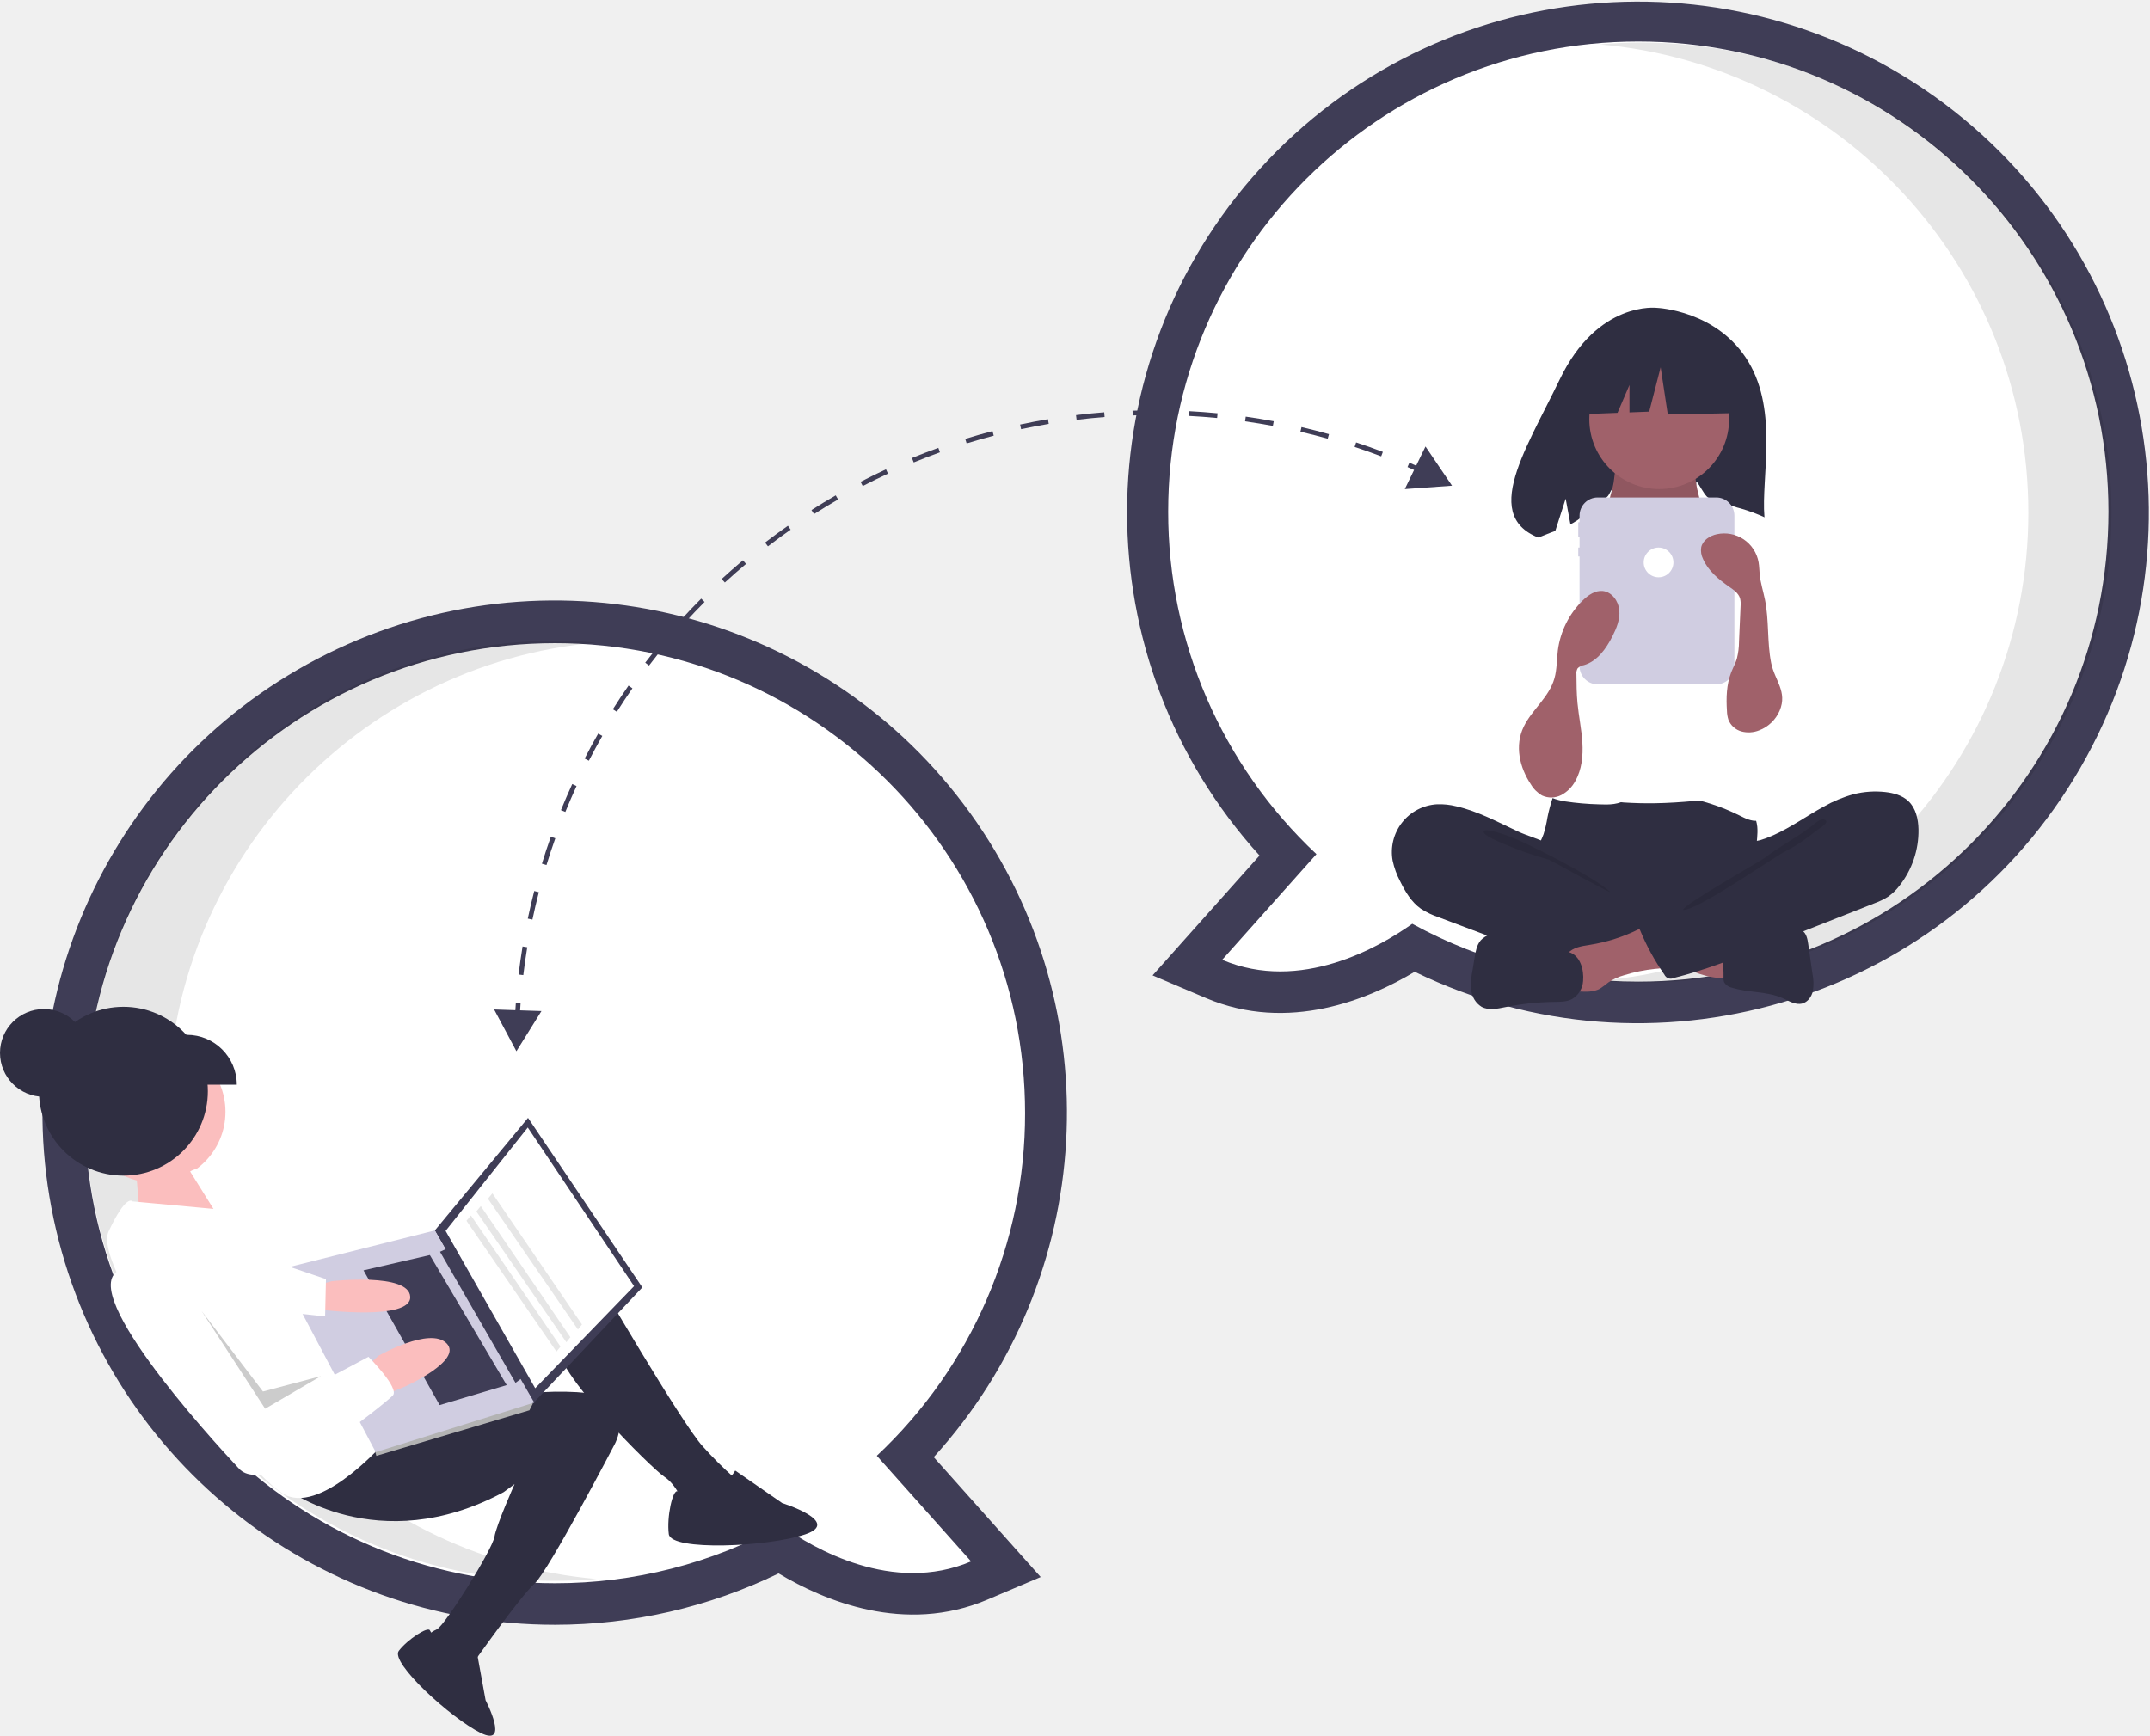
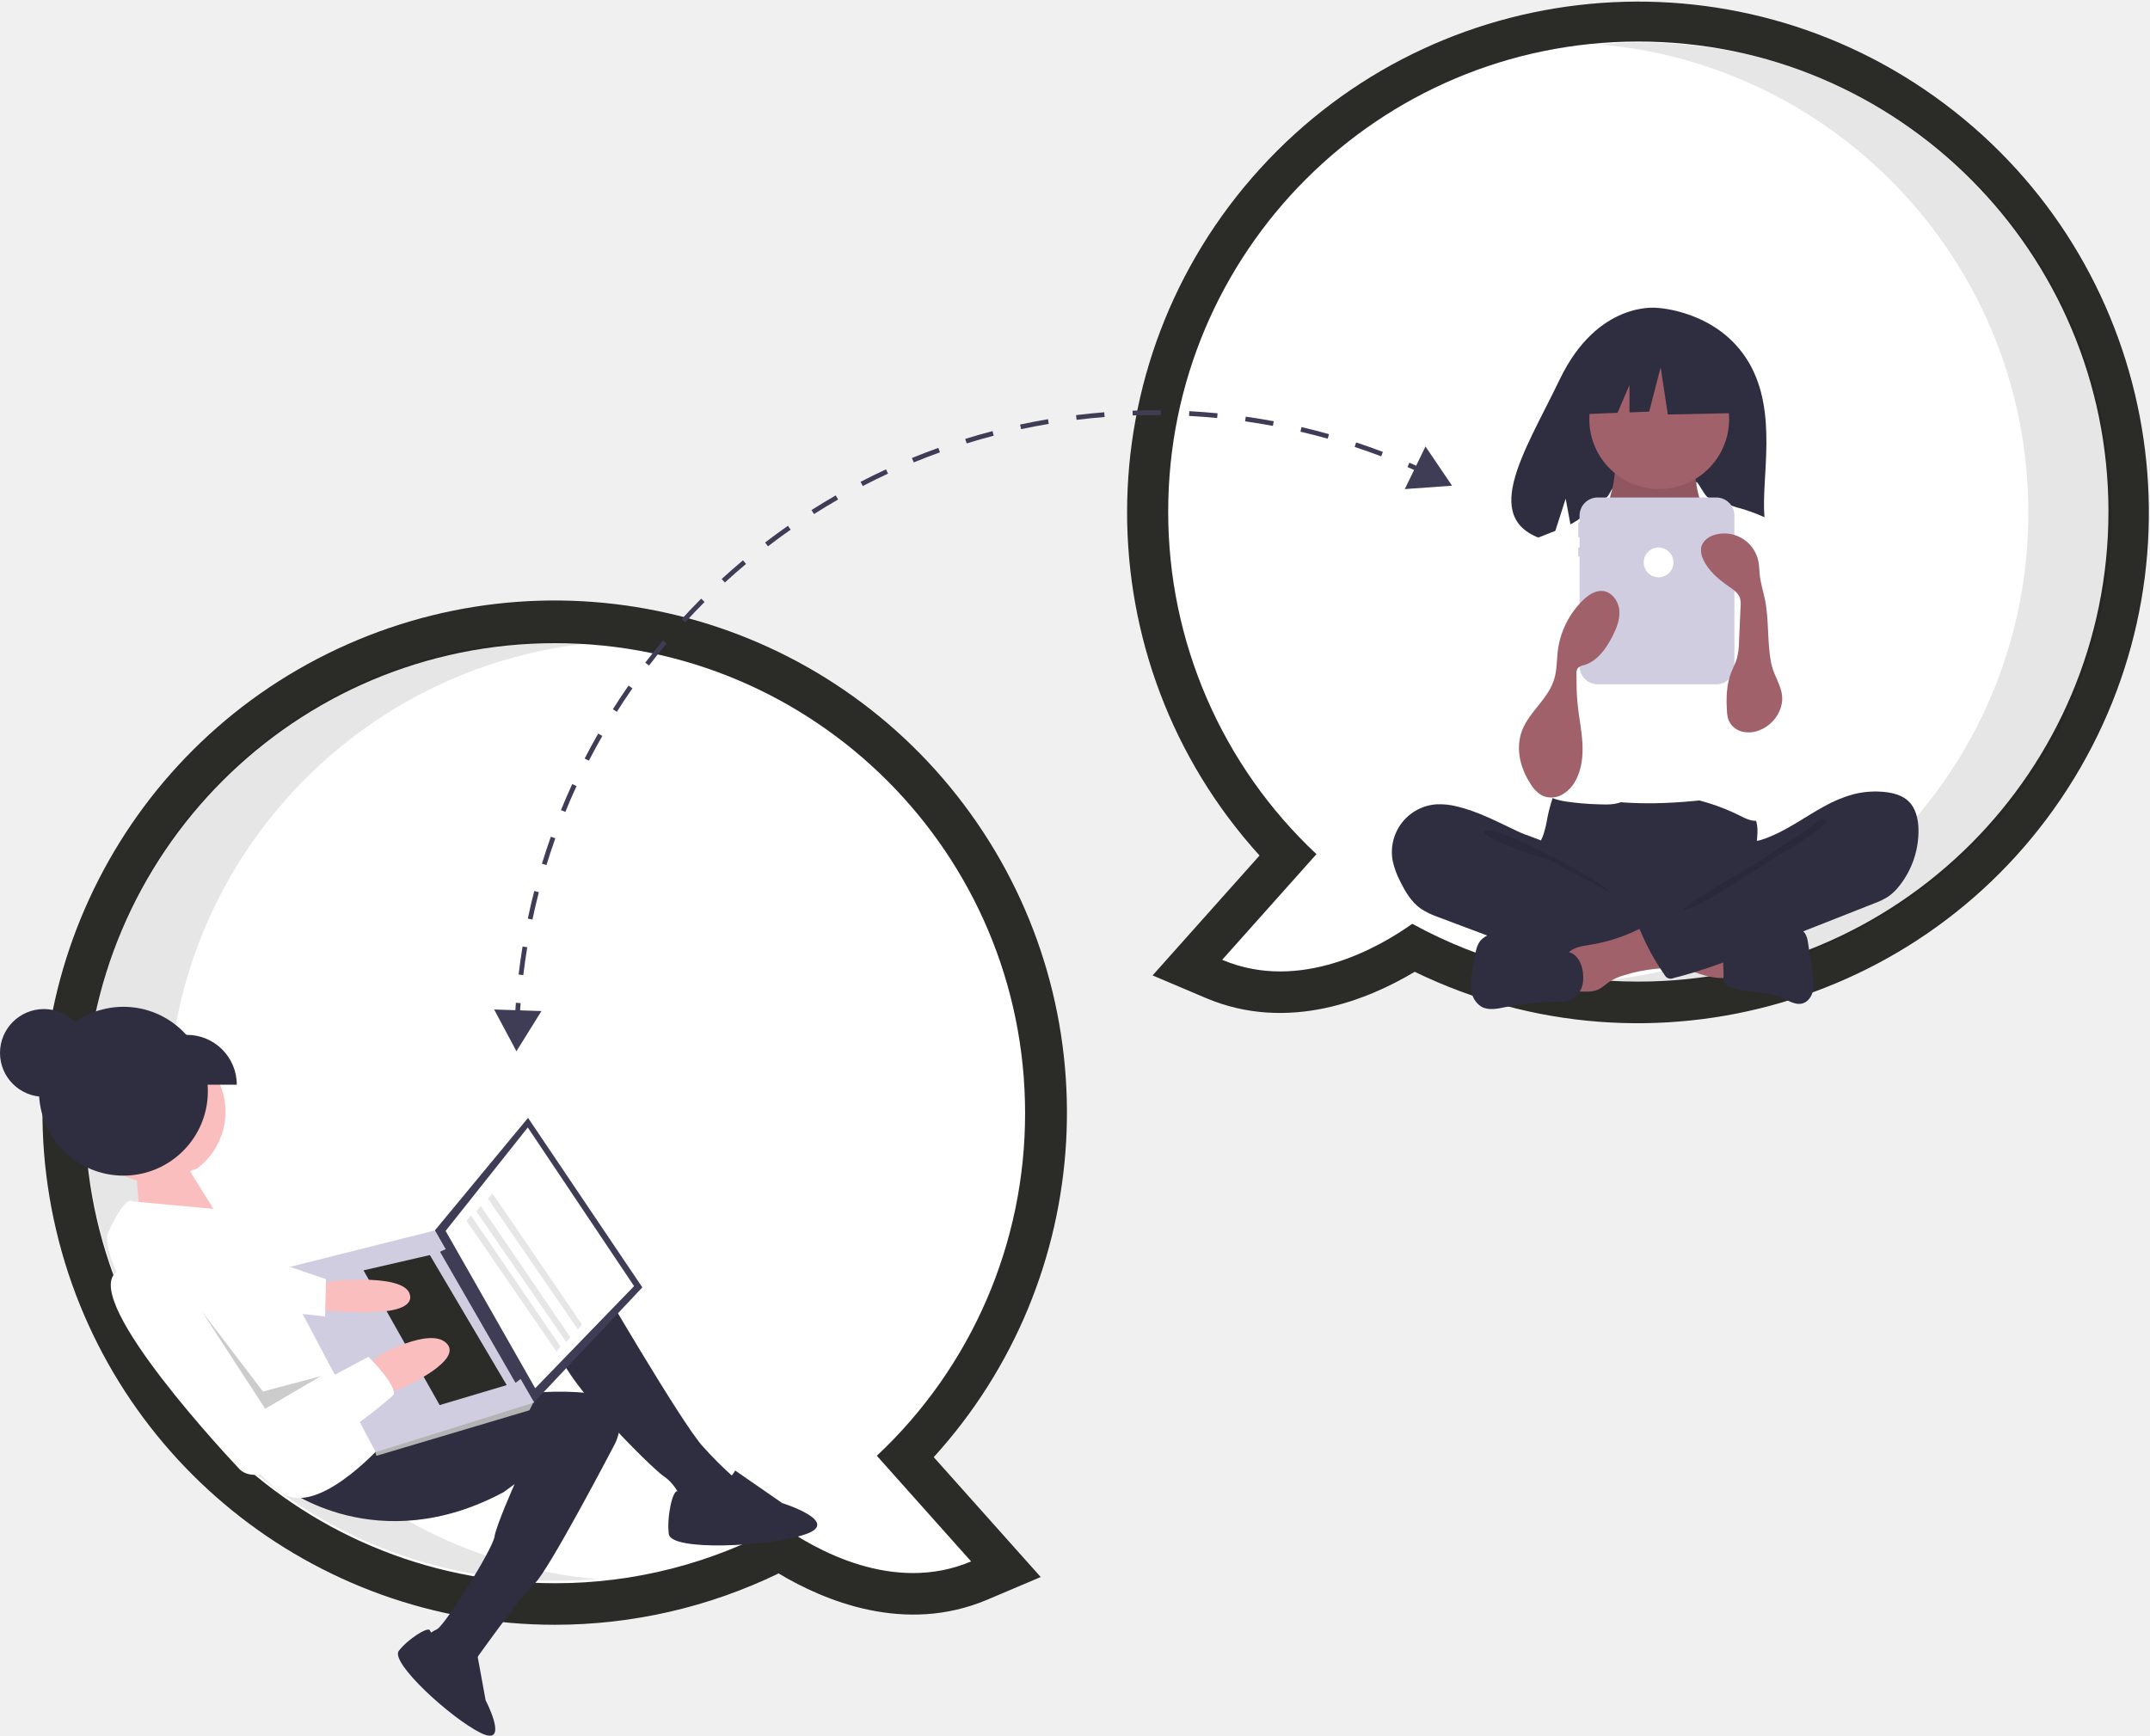
<svg xmlns="http://www.w3.org/2000/svg" id="bdb04d07-607e-4453-aab0-0c653d7063a3" data-name="Layer 1" width="883.929" height="713.746" viewBox="0 0 883.929 713.746">
-   <path d="M739.66,492.741c-18.647,11.183-51.869,25.196-85.819,10.795l-21.946-9.309,43.978-49.299a210.034,210.034,0,1,1,63.787,47.813Zm-84.262-189.247A174.541,174.541,0,0,0,710.97,431.911l12.131,11.4-27.674,31.021c14.415-2.925,26.97-10.723,33.336-15.252l8.735-6.216,9.395,5.162a176.343,176.343,0,0,0,84.706,21.667c97.157,0,176.2-79.043,176.2-176.2,0-97.157-79.043-176.2-176.2-176.2S655.398,206.337,655.398,303.494Z" transform="translate(-158.0354 -93.12723)" fill="#3f3d56" />
+   <path d="M739.66,492.741c-18.647,11.183-51.869,25.196-85.819,10.795l-21.946-9.309,43.978-49.299a210.034,210.034,0,1,1,63.787,47.813Zm-84.262-189.247A174.541,174.541,0,0,0,710.97,431.911l12.131,11.4-27.674,31.021c14.415-2.925,26.97-10.723,33.336-15.252l8.735-6.216,9.395,5.162a176.343,176.343,0,0,0,84.706,21.667c97.157,0,176.2-79.043,176.2-176.2,0-97.157-79.043-176.2-176.2-176.2S655.398,206.337,655.398,303.494Z" transform="translate(-158.0354 -93.12723)" style="fill: rgb(43, 44, 40);" />
  <path d="M638.315,303.494c0-106.747,86.536-193.283,193.283-193.283s193.283,86.536,193.283,193.283S938.346,496.777,831.598,496.777A192.403,192.403,0,0,1,738.666,473c-13.361,9.506-45.955,28.468-78.154,14.809l38.759-43.448A192.735,192.735,0,0,1,638.315,303.494Z" transform="translate(-158.0354 -93.12723)" fill="#ffffff" />
  <path d="M991.955,303.912c0-100.989-77.456-183.874-176.2-192.523,5.63-.493,11.325-.76,17.083-.76,106.747,0,193.283,86.536,193.283,193.283S939.585,497.196,832.838,497.196c-5.749,0-11.434-.27-17.056-.762C914.512,487.771,991.955,404.892,991.955,303.912Z" transform="translate(-158.0354 -93.12723)" opacity="0.1" style="isolation:isolate" />
-   <path d="M386.198,761.252A210.59,210.59,0,1,1,541.923,692.32l43.978,49.299-21.946,9.309c-33.95,14.401-67.172.388-85.819-10.795A210.856,210.856,0,0,1,386.198,761.252Zm0-386.566c-97.157,0-176.2,79.043-176.2,176.2,0,97.157,79.043,176.2,176.2,176.2a176.343,176.343,0,0,0,84.706-21.667l9.395-5.162,8.735,6.215c6.366,4.529,18.921,12.327,33.336,15.252l-27.674-31.021,12.131-11.4a174.541,174.541,0,0,0,55.572-128.418C562.398,453.729,483.355,374.686,386.198,374.686Z" transform="translate(-158.0354 -93.12723)" fill="#3f3d56" />
+   <path d="M386.198,761.252A210.59,210.59,0,1,1,541.923,692.32l43.978,49.299-21.946,9.309c-33.95,14.401-67.172.388-85.819-10.795A210.856,210.856,0,0,1,386.198,761.252Zm0-386.566c-97.157,0-176.2,79.043-176.2,176.2,0,97.157,79.043,176.2,176.2,176.2a176.343,176.343,0,0,0,84.706-21.667l9.395-5.162,8.735,6.215c6.366,4.529,18.921,12.327,33.336,15.252l-27.674-31.021,12.131-11.4a174.541,174.541,0,0,0,55.572-128.418C562.398,453.729,483.355,374.686,386.198,374.686Z" transform="translate(-158.0354 -93.12723)" style="fill: rgb(43, 44, 40);" />
  <path d="M579.481,550.885c0-106.747-86.536-193.283-193.283-193.283S192.915,444.138,192.915,550.885s86.536,193.283,193.283,193.283a192.404,192.404,0,0,0,92.932-23.777c13.361,9.506,45.955,28.468,78.154,14.809L518.525,691.753A192.735,192.735,0,0,0,579.481,550.885Z" transform="translate(-158.0354 -93.12723)" fill="#ffffff" />
  <path d="M227.081,549.909c0-100.989,77.456-183.874,176.2-192.523-5.63-.493-11.325-.76-17.083-.76-106.747,0-193.283,86.536-193.283,193.283s86.536,193.283,193.283,193.283c5.749,0,11.434-.27,17.056-.762C304.523,733.768,227.081,650.889,227.081,549.909Z" transform="translate(-158.0354 -93.12723)" opacity="0.1" style="isolation:isolate" />
  <path d="M876.973,242.088c-12.646-21.368-37.666-22.364-37.666-22.364s-24.38-3.118-40.02,29.426c-14.577,30.334-34.696,59.621-3.239,66.722l5.682-17.685,3.519,19.002a123.082,123.082,0,0,0,13.459.23c33.688-1.088,65.771.318,64.738-11.77C882.074,289.578,889.141,262.648,876.973,242.088Z" transform="translate(-158.0354 -93.12723)" fill="#2f2e41" />
  <path d="M794.253,429.219a49.883,49.883,0,0,1-1.613,6.944c-.791,2.225-2.013,4.283-2.737,6.531-2.306,7.166.891,15.156,5.998,20.688a33.759,33.759,0,0,0,16.459,9.774,67.152,67.152,0,0,0,14.145,1.486c13.146.446,26.631.845,39.088-3.38a67.914,67.914,0,0,0,11.356-5.159,8.502,8.502,0,0,0,2.947-2.32,8.109,8.109,0,0,0,1.063-4.76c-.028-5.573-1.158-11.118-.89-16.684.149-3.083.726-6.164.442-9.238a17.043,17.043,0,0,0-13.025-14.681c-3.534-.759-7.199-.345-10.797.001a275.284,275.284,0,0,1-28.099,1.256c-9.586-.061-19.112-1.524-28.65-1.677-2.821-.045-2.764.824-3.662,3.554A66.496,66.496,0,0,0,794.253,429.219Z" transform="translate(-158.0354 -93.12723)" fill="#2f2e41" />
  <path d="M821.456,291.605c-.461,2.412-.959,4.912-2.408,6.894-1.668,2.281-4.387,3.584-6.181,5.766-2.7,3.285-2.855,7.908-2.866,12.16-.01,3.917.069,8.096,2.254,11.348a19.831,19.831,0,0,0,5.684,5.011c8.193,5.521,17.046,11.141,26.924,11.324,4.093.075,8.481-.982,11.174-4.064a16.778,16.778,0,0,0,2.705-4.827,64.095,64.095,0,0,0,4.537-19.512,22.911,22.911,0,0,0-.864-9.373c-1.2-3.346-3.626-6.099-5.23-9.271A20.638,20.638,0,0,1,855.198,284.849a1.318,1.318,0,0,0-.07-.885,1.289,1.289,0,0,0-1.062-.43l-19.586-1.41a42.625,42.625,0,0,1-5.438-.622c-1.056-.215-3.845-1.714-4.851-1.315C822.327,280.924,821.838,289.605,821.456,291.605Z" transform="translate(-158.0354 -93.12723)" fill="#a0616a" />
  <path d="M821.456,292.217c-.461,2.412-.959,4.912-2.408,6.894-1.668,2.28-4.387,3.584-6.181,5.766-2.7,3.285-2.855,7.908-2.866,12.16-.01,3.917.069,8.096,2.254,11.348A19.831,19.831,0,0,0,817.938,333.396c8.193,5.521,17.046,11.141,26.924,11.324,4.093.075,8.481-.982,11.174-4.064a16.777,16.777,0,0,0,2.705-4.827,64.095,64.095,0,0,0,4.537-19.512,22.911,22.911,0,0,0-.864-9.373c-1.2-3.346-3.626-6.099-5.23-9.271A20.638,20.638,0,0,1,855.198,285.46a1.318,1.318,0,0,0-.07-.885,1.289,1.289,0,0,0-1.062-.431l-19.586-1.41a42.623,42.623,0,0,1-5.438-.622c-1.056-.215-3.845-1.714-4.851-1.315C822.327,281.535,821.838,290.217,821.456,292.217Z" transform="translate(-158.0354 -93.12723)" opacity="0.1" />
  <circle cx="682.151" cy="172.37" r="28.735" fill="#a0616a" />
  <path d="M825.486,329.856a17.623,17.623,0,0,0,5.047,4.033,15.859,15.859,0,0,0,6.305,1.201c5.18.146,10.795-.803,14.398-4.527,4.645-4.8,4.492-12.543,8.133-18.143a4.041,4.041,0,0,1,1.173-1.283,3.803,3.803,0,0,1,1.995-.459c4.598-.043,8.604,2.939,12.219,5.781a16.095,16.095,0,0,1,4.301,4.381,14.849,14.849,0,0,1,1.45,4.441c1.794,8.757,2.375,17.711,2.951,26.631.318,4.927.637,9.859.613,14.796-.078,16.266-3.859,32.26-7.618,48.086-.484,2.039-1.147,4.318-3.002,5.295a7.402,7.402,0,0,1-2.619.639c-10.769,1.265-21.559,2.531-32.401,2.698q-6.346.098-12.687-.307a6.834,6.834,0,0,1-2.137-.373,6.027,6.027,0,0,1-2.33-1.979c-5.864-7.39-6.21-17.606-6.173-27.04q.137-34.597,2.472-69.138c.129-1.901.157-4.209-1.213-5.704A71.41,71.41,0,0,0,825.486,329.856Z" transform="translate(-158.0354 -93.12723)" fill="#fff" />
  <path d="M819.399,296.677c-.971,1.757-8.126,6.119-9.507,7.575-7.718,8.135-21.804,7.83-28.863,16.543-2.483,3.066-3.774,6.918-4.723,10.747-1.342,5.416-2.059,11.323.19,16.43,2.163,4.914,6.718,8.311,9.81,12.701,3.395,4.82,4.921,10.672,6.384,16.383,1.08,4.217,2.169,8.538,1.748,12.871-.478,4.926-2.862,9.436-4.269,14.181s-1.65,10.396,1.604,14.125c2.391,2.739,6.141,3.826,9.725,4.436a111.727,111.727,0,0,0,13.861,1.207c4.097.181,8.614.216,11.764-2.41,2.485-2.073,3.566-5.436,3.705-8.669s-.533-6.438-.954-9.646c-.437-3.326-.605-6.681-.745-10.033q-.945-22.559-.258-45.147a38.42,38.42,0,0,0-.457-9.368c-.879-4.028-3.056-7.628-4.872-11.329a42.873,42.873,0,0,1-4.753-22.648C819.338,296.566,822.853,290.426,819.399,296.677Z" transform="translate(-158.0354 -93.12723)" fill="#fff" />
  <path d="M859.751,297.289c1.478,1.519,6.501,2.02,8.382,2.999a29.368,29.368,0,0,0,5.51,1.908,71.532,71.532,0,0,1,19.356,8.884,11.747,11.747,0,0,1,3.237,2.796,12.816,12.816,0,0,1,1.791,5.056c.921,4.561,1.846,9.177,1.639,13.825-.22,4.934-1.706,9.713-3.18,14.427L890.976,364.797c-4.112,13.147-8.251,26.424-9.408,40.151a94.445,94.445,0,0,0,.848,22.804,2.704,2.704,0,0,1-.278,2.209,2.175,2.175,0,0,1-1.349.621c-2.659.416-5.232-.94-7.642-2.14a84.622,84.622,0,0,0-23.327-7.633,54.232,54.232,0,0,0,7.245-14.936,90.396,90.396,0,0,0,2.189-10.272l2.563-14.823a145.656,145.656,0,0,0,2.199-16.392,20.521,20.521,0,0,0-.357-6.175,29.956,29.956,0,0,0-2.341-5.569c-4.224-8.786-6.206-18.812-4.544-28.418.727-4.204,2.141-8.413,1.551-12.638-.567-4.062.022-7.22-1.02-11.24C853.025,283.838,856.97,294.43,859.751,297.289Z" transform="translate(-158.0354 -93.12723)" fill="#fff" />
  <path d="M780.956,334.687c-1.926,3.996-5.145,7.4-6.241,11.698a25.557,25.557,0,0,0-.544,6.114,29.043,29.043,0,0,0,.907,9.194c.612,1.895,1.606,3.643,2.323,5.502a19.948,19.948,0,0,1,1.307,8.151c-.193,3.849-1.501,7.585-1.603,11.438-.161,6.058,2.641,11.754,5.376,17.162A12.617,12.617,0,0,1,800.82,397.941a3.761,3.761,0,0,0,.827-2.741q.303-10.543.585-21.087c.296-10.871.578-21.887-1.923-32.471-1.129-4.778-2.886-9.538-6.107-13.245-1.696-1.952-7.453-7.092-10.237-4.906-1.252.983-.959,3.659-1.158,5.015A21.275,21.275,0,0,1,780.956,334.687Z" transform="translate(-158.0354 -93.12723)" fill="#fff" />
  <path d="M900.228,323.172a29.409,29.409,0,0,1,.983,8.845q.056,9.114-.242,18.226a33.977,33.977,0,0,1-1.184,9.227c-.622,1.955-1.581,3.789-2.224,5.738-1.925,5.841-.873,12.175-.708,18.322a20.819,20.819,0,0,1-.504,5.927c-1.016,3.811-3.745,6.89-5.65,10.343-1.809,3.28-2.901,6.956-5.062,10.015s-5.902,5.484-9.528,4.544c-2.747-.712-4.699-3.143-6.05-5.64a27.661,27.661,0,0,1-2.86-17.943c1.356-7.461,5.738-14.08,7.319-21.497,2.17-10.185-1.128-20.695-1.03-31.108a15.037,15.037,0,0,1,.655-4.822c.829-2.379,2.61-4.278,4.255-6.186a78.096,78.096,0,0,0,5.718-7.504c1.178-1.756,2.777-6.273,4.865-6.649C893.643,312.174,899.072,319.571,900.228,323.172Z" transform="translate(-158.0354 -93.12723)" fill="#fff" />
  <path d="M756.77,424.689a28.363,28.363,0,0,0-7.89-.839,19.691,19.691,0,0,0-18.282,23.213,33.074,33.074,0,0,0,3.126,8.543c2.092,4.246,4.602,8.483,8.475,11.204a33.011,33.011,0,0,0,7.48,3.56l20.401,7.685c3.001,1.131,6.003,2.261,9.034,3.31a176.701,176.701,0,0,0,47.185,9.38,51.092,51.092,0,0,0,14.65-.742,4.769,4.769,0,0,0,3-1.621,5.139,5.139,0,0,0,.67-2.214l1.255-8.788a7.361,7.361,0,0,0-.107-3.705c-.575-1.477-2.017-2.406-3.391-3.196-13.412-7.703-29.073-11.953-40.362-22.526-2.658-2.489-4.882-6.434-8.111-8.125-3.662-1.917-7.974-3.011-11.759-4.778C773.872,431.189,765.737,426.751,756.77,424.689Z" transform="translate(-158.0354 -93.12723)" fill="#2f2e41" />
  <path d="M777.137,436.538c7.211,2.26,37.655,17.914,42.874,23.379-.699.252-24.432-13.048-25.144-13.262A143.389,143.389,0,0,1,775.738,439.914c-1.237-.572-8.034-3.26-7.726-4.821C768.359,433.333,775.857,436.136,777.137,436.538Z" transform="translate(-158.0354 -93.12723)" opacity="0.1" />
  <path d="M867.098,495.305a1.694,1.694,0,0,0,1.143-.336,1.766,1.766,0,0,0,.357-1.315l-.034-11.973c-3.443-1.64-7.294-2.166-11.074-2.671L839.853,476.651c.405.054-2.758,7.597-2.273,8.604.855,1.775,7.387,3.348,9.231,4.186C853.22,492.353,859.88,495.556,867.098,495.305Z" transform="translate(-158.0354 -93.12723)" fill="#a0616a" />
  <path d="M811.76,481.639c-3.33.53-7.047.999-9.204,3.592-2.735,3.287-1.571,8.188-.266,12.26a3.975,3.975,0,0,0,4.637,3.317c3.037.192,6.269.343,8.923-1.147a39.106,39.106,0,0,0,3.466-2.576,22.223,22.223,0,0,1,6.373-2.913,64.441,64.441,0,0,1,12.792-2.636,19.895,19.895,0,0,0,5.039-.888,5.584,5.584,0,0,0,3.549-3.446c.615-2.176-.65-4.394-1.863-6.302a25.142,25.142,0,0,0-5.364-6.63c-3.286-2.553-4.912-.593-8.223,1.04A69.764,69.764,0,0,1,811.76,481.639Z" transform="translate(-158.0354 -93.12723)" fill="#a0616a" />
  <path d="M803.057,484.638l-21.145-6.25a27.988,27.988,0,0,0-7.869-1.525,9.446,9.446,0,0,0-7.226,2.922c-1.64,1.924-2.109,4.555-2.518,7.049l-.874,5.337a26.805,26.805,0,0,0-.49,8.196,9.062,9.062,0,0,0,4.201,6.752c2.926,1.596,6.512.817,9.778.149a106.454,106.454,0,0,1,20.038-2.149c2.531-.03,5.186.001,7.422-1.184a9.266,9.266,0,0,0,4.522-7.384C809.313,491.993,807.793,486.038,803.057,484.638Z" transform="translate(-158.0354 -93.12723)" fill="#2f2e41" />
  <path d="M875.41,479.192c2.741-.48,5.16-2.038,7.787-2.958,3.697-1.294,7.704-1.294,11.621-1.28a7.46,7.46,0,0,1,4.166.834c1.725,1.149,2.168,3.447,2.461,5.499l1.77,12.38a19.428,19.428,0,0,1,.145,7.014c-.519,2.294-2.083,4.506-4.36,5.098-2.765.719-5.476-1.047-8.086-2.208-6.525-2.9-14.11-2.159-20.914-4.326a4.687,4.687,0,0,1-3.13-2.238,5.093,5.093,0,0,1-.244-2.139c.117-3.979-.723-9.413.475-13.216C868.178,478.231,872.35,479.192,875.41,479.192Z" transform="translate(-158.0354 -93.12723)" fill="#2f2e41" />
  <path d="M920.157,419.706a36.719,36.719,0,0,1,12.935-.884c3.458.381,7.021,1.343,9.546,3.737,3.073,2.913,4.06,7.419,4.143,11.652a36.404,36.404,0,0,1-7.912,23.249,21.096,21.096,0,0,1-4.524,4.355,29.776,29.776,0,0,1-5.886,2.836l-45.687,18.02c-12.019,4.741-24.081,9.495-36.618,12.621a2.854,2.854,0,0,1-3.84-1.392,94.654,94.654,0,0,1-10.013-18.317,1.234,1.234,0,0,1,.546-1.946l32.315-18.567a32.674,32.674,0,0,0,6.577-4.532,16.329,16.329,0,0,0,3.377-4.701c.67-1.399.732-4.701,1.588-5.735.838-1.013,3.703-1.093,5.027-1.492a45.613,45.613,0,0,0,5.473-2.069c7.229-3.234,13.666-7.932,20.595-11.719A52.844,52.844,0,0,1,920.157,419.706Z" transform="translate(-158.0354 -93.12723)" fill="#2f2e41" />
  <path d="M901.838,433.572c-5.552,4.17-12.74,8.003-18.243,12.283-1.878,1.461-33.183,19.061-33.626,21.398,5.133.865,37.834-22.012,42.513-24.294s8.826-5.502,12.936-8.697c1.047-.814,5.486-3.262,2.479-4.172C906.203,429.577,903.088,432.739,901.838,433.572Z" transform="translate(-158.0354 -93.12723)" opacity="0.1" />
  <path d="M863.637,297.693H814.902a7.465,7.465,0,0,0-7.465,7.465v2.734h-.53v6.114h.53v4.28h-.53v3.668h.53V367.065a7.465,7.465,0,0,0,7.465,7.465h48.735a7.465,7.465,0,0,0,7.465-7.465V305.158A7.465,7.465,0,0,0,863.637,297.693Z" transform="translate(-158.0354 -93.12723)" fill="#d0cde1" />
  <polygon points="713.347 146.901 688.629 133.953 654.494 139.25 647.432 170.442 665.012 169.765 669.923 158.306 669.923 169.577 678.035 169.265 682.743 151.02 685.686 170.442 714.524 169.853 713.347 146.901" fill="#2f2e41" />
  <path d="M787.423,415.666a12.844,12.844,0,0,0,4.614,4.59,9.023,9.023,0,0,0,7.931-.213,13.961,13.961,0,0,0,5.724-5.739c2.686-4.744,3.243-10.42,2.907-15.861s-1.497-10.799-2.011-16.226c-.374-3.945-.404-7.914-.434-11.877a3.95,3.95,0,0,1,.499-2.402,4.716,4.716,0,0,1,2.65-1.323c5.422-1.611,9.02-6.693,11.6-11.726,1.723-3.361,3.221-7.035,2.889-10.797s-3.036-7.552-6.793-7.936c-3.097-.316-5.957,1.651-8.192,3.819A35.127,35.127,0,0,0,798.522,360.532c-.49,3.825-.35,7.754-1.39,11.468-2.221,7.929-9.172,12.79-12.636,19.925C780.679,399.785,782.786,408.71,787.423,415.666Z" transform="translate(-158.0354 -93.12723)" fill="#a0616a" />
  <path d="M889.703,385.375a14.984,14.984,0,0,1-8.403,8.074,11.606,11.606,0,0,1-7.305.447,8.1,8.1,0,0,1-5.351-4.787,12.895,12.895,0,0,1-.603-3.595c-.348-5.347-.213-10.857,1.729-15.851.749-1.926,1.759-3.753,2.35-5.733a28.752,28.752,0,0,0,.885-6.997l.638-14.589a9.494,9.494,0,0,0-.217-3.163c-.637-2.111-2.61-3.483-4.42-4.742-4.372-3.04-8.692-6.588-10.81-11.473a8.047,8.047,0,0,1-.747-4.752c.597-2.897,3.521-4.772,6.411-5.404a14.339,14.339,0,0,1,17.191,11.555c.286,1.646.282,3.328.449,4.991.355,3.527,1.475,6.927,2.175,10.401,1.725,8.559.831,17.407,2.537,25.964C887.64,372.877,893.019,377.546,889.703,385.375Z" transform="translate(-158.0354 -93.12723)" fill="#a0616a" />
  <circle cx="681.886" cy="231.272" r="6.114" fill="#ffffff" />
  <circle cx="18.037" cy="432.969" r="18.035" fill="#2f2e41" />
  <polygon points="83.411 486.51 74.327 477.68 56.086 483.346 57.838 504.467 95.344 502.725 83.822 487.069 83.411 486.51" fill="#fbbebe" />
  <circle cx="63.543" cy="457.171" r="29.158" fill="#fbbebe" />
  <path d="M402.592,617.061s35.821,61.559,44.346,70.8a154.739,154.739,0,0,0,12.935,12.892s-4.008,13.293-10.391,12.819a30.042,30.042,0,0,1-10.529-2.595s-2.849-7.385-7.818-10.624-45.568-43.18-44.619-55.946S402.592,617.061,402.592,617.061Z" transform="translate(-158.0354 -93.12723)" fill="#2f2e41" />
  <path d="M275.023,704.908s38.193,29.644,90.099,1.789l4.473-3.292s-7.549,16.982-8.249,21.586c-.812,5.338-20.466,36.61-23.673,38.108s-3.914,2.88-3.914,2.88l13.61,14.981,5.032-3.703s19.622-27.801,25.361-32.886S410.845,686.84,410.845,686.84s10.454-19.761-15.636-21.247-38.096,5.625-38.096,5.625l-46.304,7.356Z" transform="translate(-158.0354 -93.12723)" fill="#2f2e41" />
  <path d="M460.316,697.841l19.318,13.366s24.646,7.722,9.464,12.86-55.188,6.997-56.095-.092,1.578-18.249,3.574-17.638S452.425,710.544,460.316,697.841Z" transform="translate(-158.0354 -93.12723)" fill="#2f2e41" />
  <path d="M354.111,772.666l3.576,19.635s10.167,19.444-2.04,13.411-37.357-28.95-33.643-33.754,11.911-10.015,12.743-8.449S341.739,775.556,354.111,772.666Z" transform="translate(-158.0354 -93.12723)" fill="#2f2e41" />
  <path d="M317.275,685.019s-25.963,30.312-41.725,22.949-80.249-92.648-72.886-108.41S212.497,587.15,212.497,587.15l33.297,3.079-9.58-15.361s4.473-3.292,8.736,1.329,21.375,16.162,27.337,32.462,23.464,15.487,23.464,15.487Z" transform="translate(-158.0354 -93.12723)" fill="#fff" />
  <polygon points="264.085 529.388 219.08 577.161 178.764 505.981 217.091 459.674 264.085 529.388" fill="#3f3d56" />
  <polygon points="260.688 528.871 220.04 570.852 183.206 506.16 216.986 463.631 260.688 528.871" fill="#fff" />
  <polygon points="216.875 575.336 219.08 577.161 217.666 579.925 154.735 598.655 154.14 596.499 157.003 593.538 216.875 575.336" fill="#b3b3b3" />
  <polygon points="219.639 576.75 154.472 597.125 114.747 522.062 178.764 505.981 219.639 576.75" fill="#d0cde1" />
  <polygon points="214.733 566.569 211.937 568.626 180.907 514.748 184.114 513.25 214.733 566.569" fill="#3f3d56" />
-   <polygon points="208.318 569.565 180.751 577.785 149.457 522.377 176.729 516.099 208.318 569.565" fill="#3f3d56" />
+   <polygon points="208.318 569.565 180.751 577.785 149.457 522.377 176.729 516.099 208.318 569.565" style="fill: rgb(43, 44, 40);" />
  <path d="M288.692,621.582l5.708-1.614s31.83-3.599,32.294,6.402-36.567,5.361-36.567,5.361l-4.938-6.71Z" transform="translate(-158.0354 -93.12723)" fill="#fbbebe" />
  <path d="M316.61,666.546l7.944-3.26s23.98-10.752,17.101-17.757-28.095,5.16-28.095,5.16l-4.062,3.851Z" transform="translate(-158.0354 -93.12723)" fill="#fbbebe" />
  <path d="M309.53,651.069s12.935,12.892,9.992,15.92-51.209,42.857-63.173,30.113-70.257-76.728-47.575-82.215,28.676,7.342,28.676,7.342l29.944,51.23Z" transform="translate(-158.0354 -93.12723)" fill="#fff" />
  <polygon points="112.763 518.781 134.011 525.986 133.664 541.326 111.192 538.901 112.763 518.781" fill="#fff" />
  <polygon points="131.914 565.887 109.021 579.287 82.865 539.06 108.113 572.197 131.914 565.887" opacity="0.2" />
  <circle cx="50.745" cy="448.718" r="34.712" fill="#2f2e41" />
  <polygon points="238.3 532.417 213.995 496.862 224.298 484.108 249.553 520.688 238.3 532.417" fill="#ffffff" />
  <polygon points="237.615 546.712 200.613 492.919 202.438 490.714 239.267 544.634 237.615 546.712" fill="#e6e6e6" />
  <polygon points="232.847 551.945 195.845 498.152 197.67 495.947 234.499 549.868 232.847 551.945" fill="#e6e6e6" />
  <polygon points="228.785 555.796 191.783 502.003 193.608 499.798 230.437 553.719 228.785 555.796" fill="#e6e6e6" />
  <path d="M66.117,425.544h10.738a20.5,20.5,0,0,1,20.5,20.5v0a0,0,0,0,1,0,0H66.117a0,0,0,0,1,0,0V425.544A0,0,0,0,1,66.117,425.544Z" fill="#2f2e41" />
  <path d="M372.067,505.626l-1.947-.145c-.075,1.012-.13,2.03-.194,3.046l-8.738-.293,9.166,17.175,10.294-16.524-8.77-.294C371.941,507.603,371.993,506.612,372.067,505.626Z" transform="translate(-158.0354 -93.12723)" fill="#3f3d56" />
  <path d="M423.317,365.625l1.552,1.185c2.328-3.049,4.759-6.093,7.227-9.047l-1.499-1.252C428.111,359.488,425.662,362.554,423.317,365.625Z" transform="translate(-158.0354 -93.12723)" fill="#3f3d56" />
  <path d="M438.272,347.728l1.441,1.317c2.59-2.837,5.279-5.654,7.992-8.374L446.323,339.292C443.59,342.032,440.881,344.87,438.272,347.728Z" transform="translate(-158.0354 -93.12723)" fill="#3f3d56" />
  <path d="M454.736,331.219l1.32,1.439c2.833-2.601,5.757-5.17,8.693-7.636l-1.256-1.495C460.536,326.011,457.59,328.599,454.736,331.219Z" transform="translate(-158.0354 -93.12723)" fill="#3f3d56" />
  <path d="M409.991,384.779l1.65,1.043c2.052-3.246,4.207-6.494,6.404-9.653l-1.602-1.115C414.229,378.236,412.058,381.508,409.991,384.779Z" transform="translate(-158.0354 -93.12723)" fill="#3f3d56" />
  <path d="M472.579,316.227l1.189,1.548c3.051-2.342,6.189-4.644,9.328-6.84l-1.119-1.6C478.813,311.549,475.652,313.867,472.579,316.227Z" transform="translate(-158.0354 -93.12723)" fill="#3f3d56" />
  <path d="M398.406,405.043l1.736.892c1.759-3.42,3.619-6.848,5.528-10.186l-1.695-.97C402.051,398.143,400.178,401.596,398.406,405.043Z" transform="translate(-158.0354 -93.12723)" fill="#3f3d56" />
  <path d="M379.574,459.997l-1.89-.487c-.965,3.746-1.858,7.566-2.655,11.354l1.91.402C377.731,467.507,378.617,463.715,379.574,459.997Z" transform="translate(-158.0354 -93.12723)" fill="#3f3d56" />
  <path d="M491.665,302.867l1.048,1.647c3.236-2.059,6.563-4.074,9.889-5.989l-.974-1.692C498.276,298.763,494.925,300.793,491.665,302.867Z" transform="translate(-158.0354 -93.12723)" fill="#3f3d56" />
  <path d="M374.808,482.643l-1.927-.317c-.627,3.811-1.177,7.695-1.636,11.543l1.939.231C373.64,490.282,374.186,486.426,374.808,482.643Z" transform="translate(-158.0354 -93.12723)" fill="#3f3d56" />
  <path d="M388.661,426.266l1.808.735c1.448-3.563,2.996-7.144,4.603-10.642l-1.774-.815C391.679,419.069,390.119,422.677,388.661,426.266Z" transform="translate(-158.0354 -93.12723)" fill="#3f3d56" />
  <path d="M380.841,448.286l1.868.57c1.126-3.684,2.349-7.39,3.637-11.016l-1.84-.653C383.208,440.84,381.975,444.574,380.841,448.286Z" transform="translate(-158.0354 -93.12723)" fill="#3f3d56" />
  <path d="M623.732,263.954c3.828-.133,7.725-.185,11.58-.149l.017-1.952c-3.882-.036-7.809.017-11.664.15Z" transform="translate(-158.0354 -93.12723)" fill="#3f3d56" />
  <path d="M511.845,291.25l.898,1.733c3.409-1.766,6.899-3.478,10.374-5.088l-.821-1.771C518.796,287.745,515.279,289.47,511.845,291.25Z" transform="translate(-158.0354 -93.12723)" fill="#3f3d56" />
  <path d="M669.93,266.388c3.808.539,7.652,1.17,11.424,1.876l.358-1.919c-3.8-.711-7.672-1.347-11.51-1.89Z" transform="translate(-158.0354 -93.12723)" fill="#3f3d56" />
  <path d="M692.685,270.645c3.739.873,7.512,1.844,11.213,2.884l.528-1.88c-3.728-1.048-7.529-2.025-11.297-2.905Z" transform="translate(-158.0354 -93.12723)" fill="#3f3d56" />
  <path d="M714.969,276.91c3.645,1.203,7.317,2.505,10.911,3.871l.694-1.825c-3.622-1.377-7.319-2.689-10.992-3.9Z" transform="translate(-158.0354 -93.12723)" fill="#3f3d56" />
  <path d="M646.886,264.159c3.845.202,7.729.491,11.547.86l.189-1.943c-3.847-.372-7.761-.664-11.633-.867Z" transform="translate(-158.0354 -93.12723)" fill="#3f3d56" />
  <path d="M600.423,263.829l.238,1.938c3.805-.468,7.679-.858,11.514-1.16l-.153-1.947C608.158,262.964,604.256,263.357,600.423,263.829Z" transform="translate(-158.0354 -93.12723)" fill="#3f3d56" />
  <path d="M554.878,273.596l.578,1.865c3.669-1.136,7.413-2.204,11.129-3.176l-.494-1.888C562.347,271.375,558.574,272.451,554.878,273.596Z" transform="translate(-158.0354 -93.12723)" fill="#3f3d56" />
  <path d="M532.961,281.468l.741,1.806c3.55-1.457,7.175-2.851,10.777-4.145l-.66-1.837C540.19,278.596,536.537,280.001,532.961,281.468Z" transform="translate(-158.0354 -93.12723)" fill="#3f3d56" />
  <path d="M577.434,267.698l.409,1.909c3.751-.804,7.575-1.536,11.367-2.174l-.324-1.926C585.066,266.152,581.212,266.888,577.434,267.698Z" transform="translate(-158.0354 -93.12723)" fill="#3f3d56" />
  <path d="M755.01,292.853l-10.91-16.123-3.836,7.897c-.929-.415-1.852-.838-2.78-1.24l-.776,1.792c.906.392,1.801.803,2.702,1.205l-3.818,7.859Z" transform="translate(-158.0354 -93.12723)" fill="#3f3d56" />
</svg>
